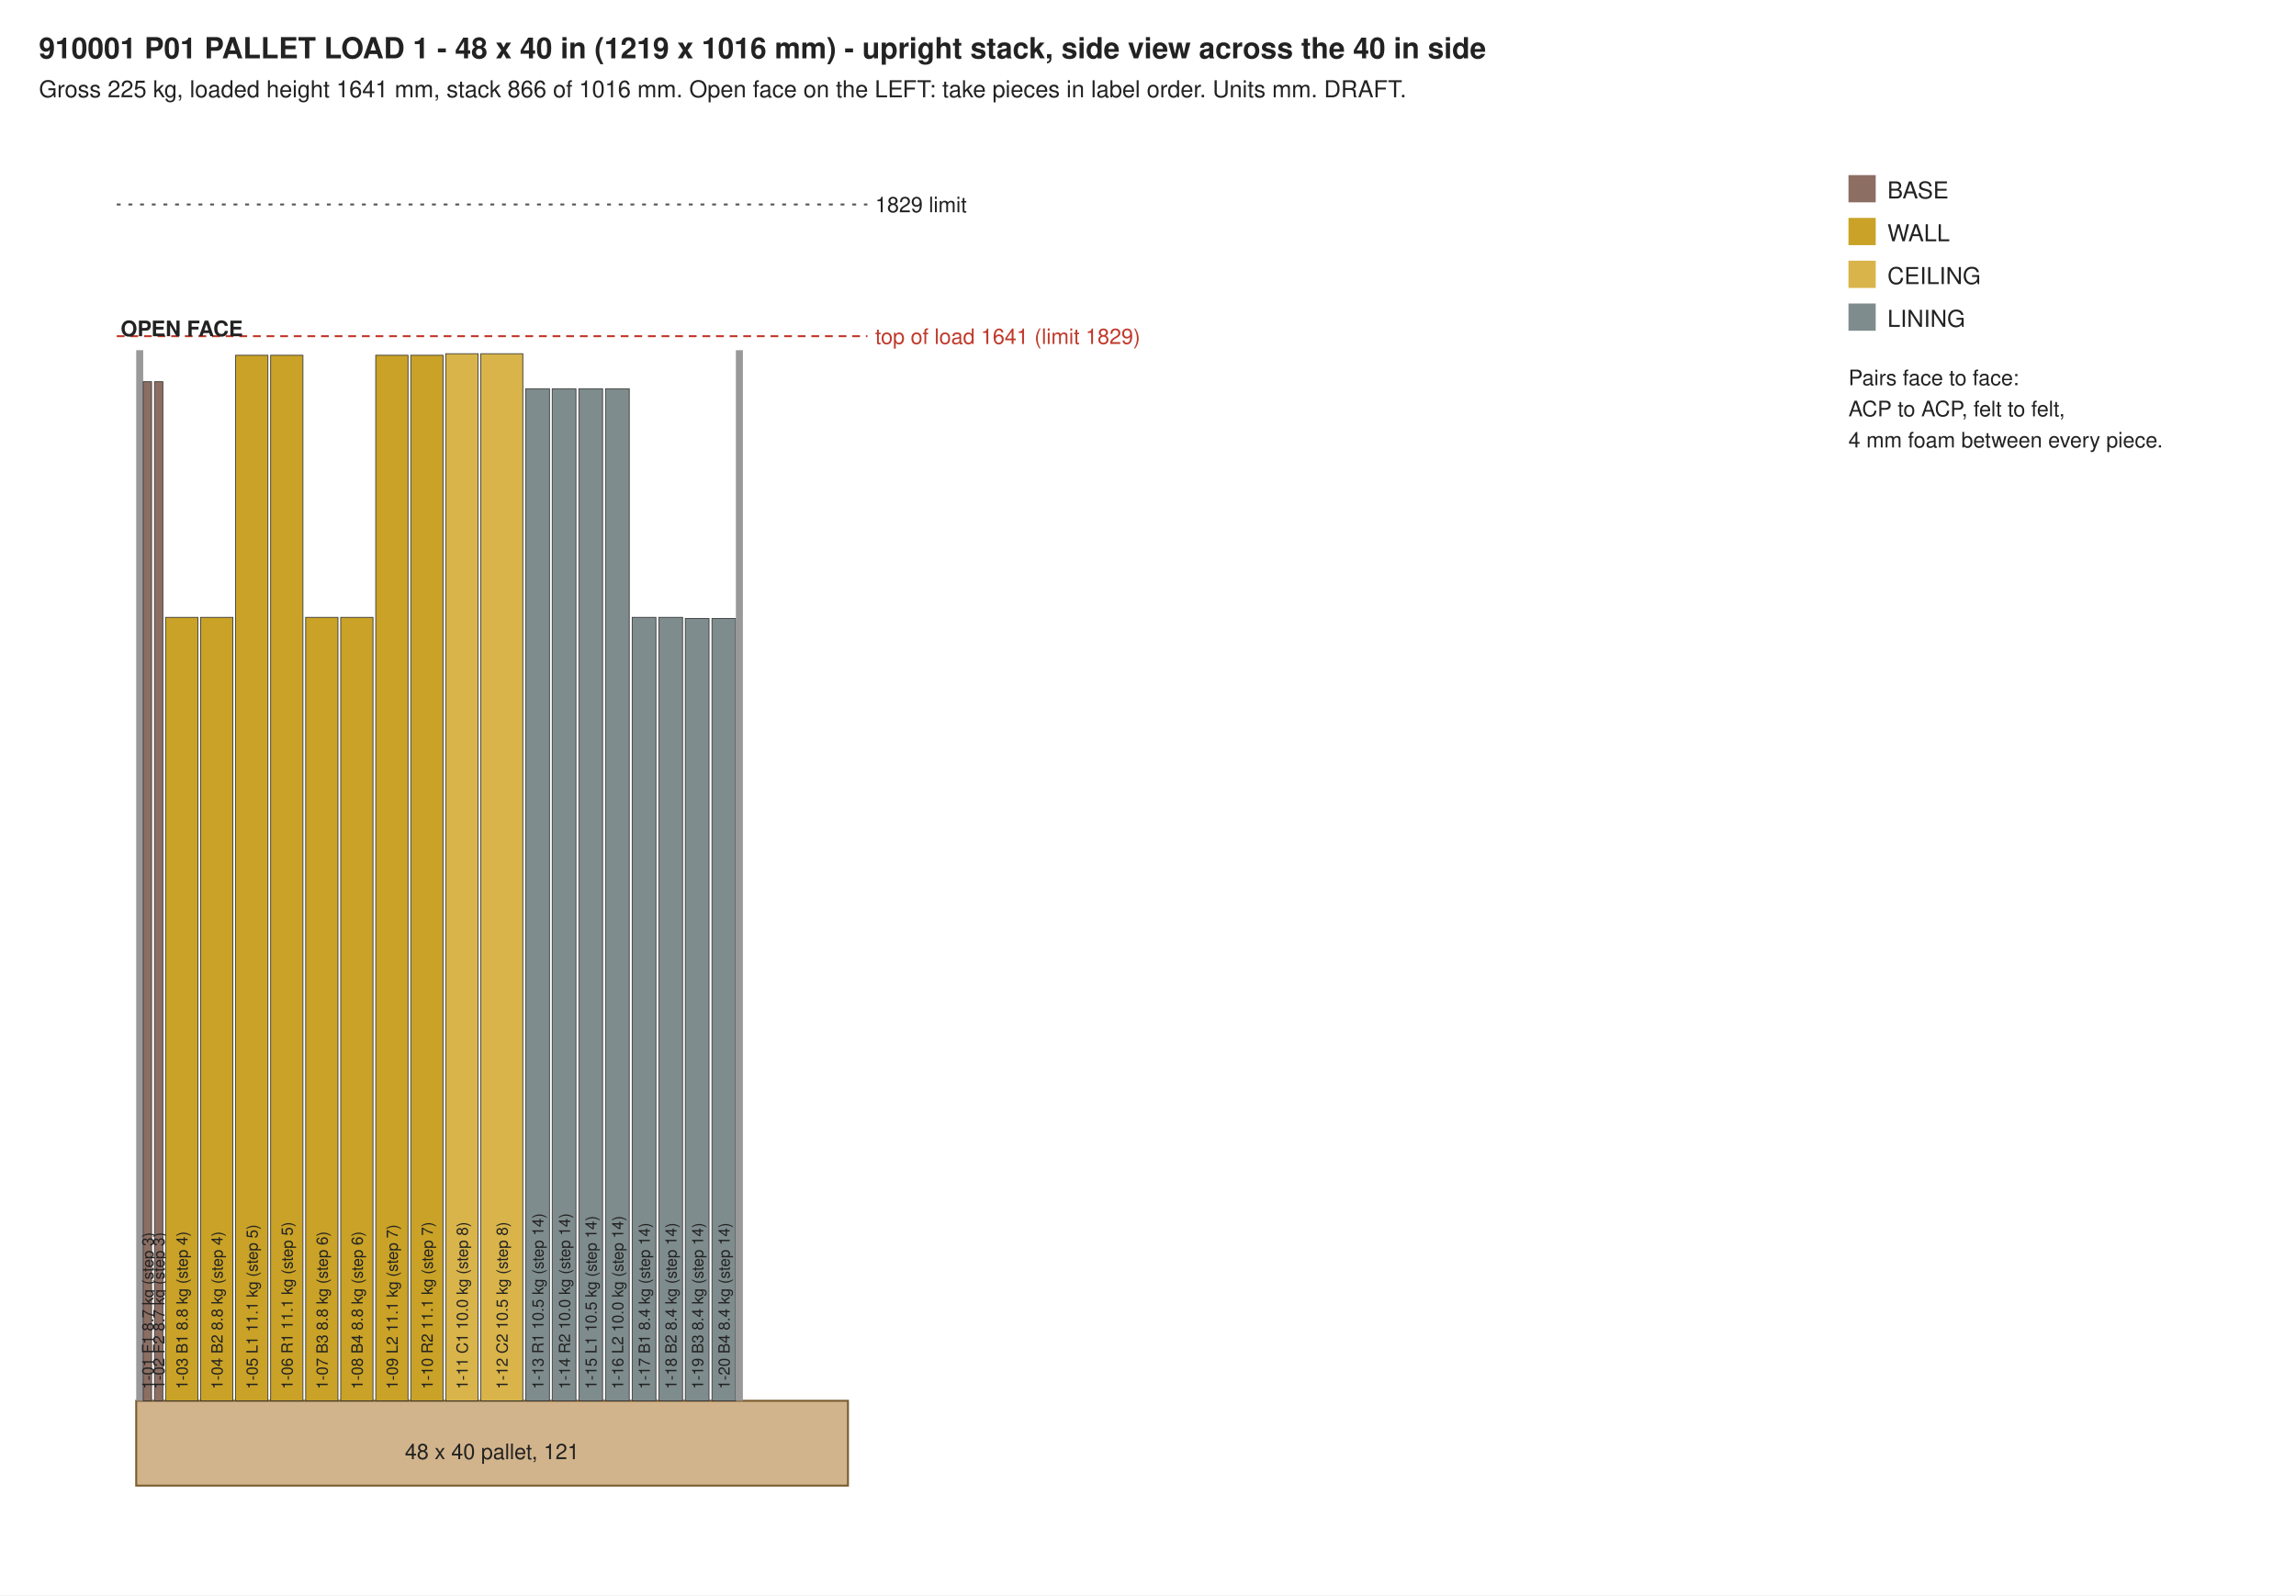
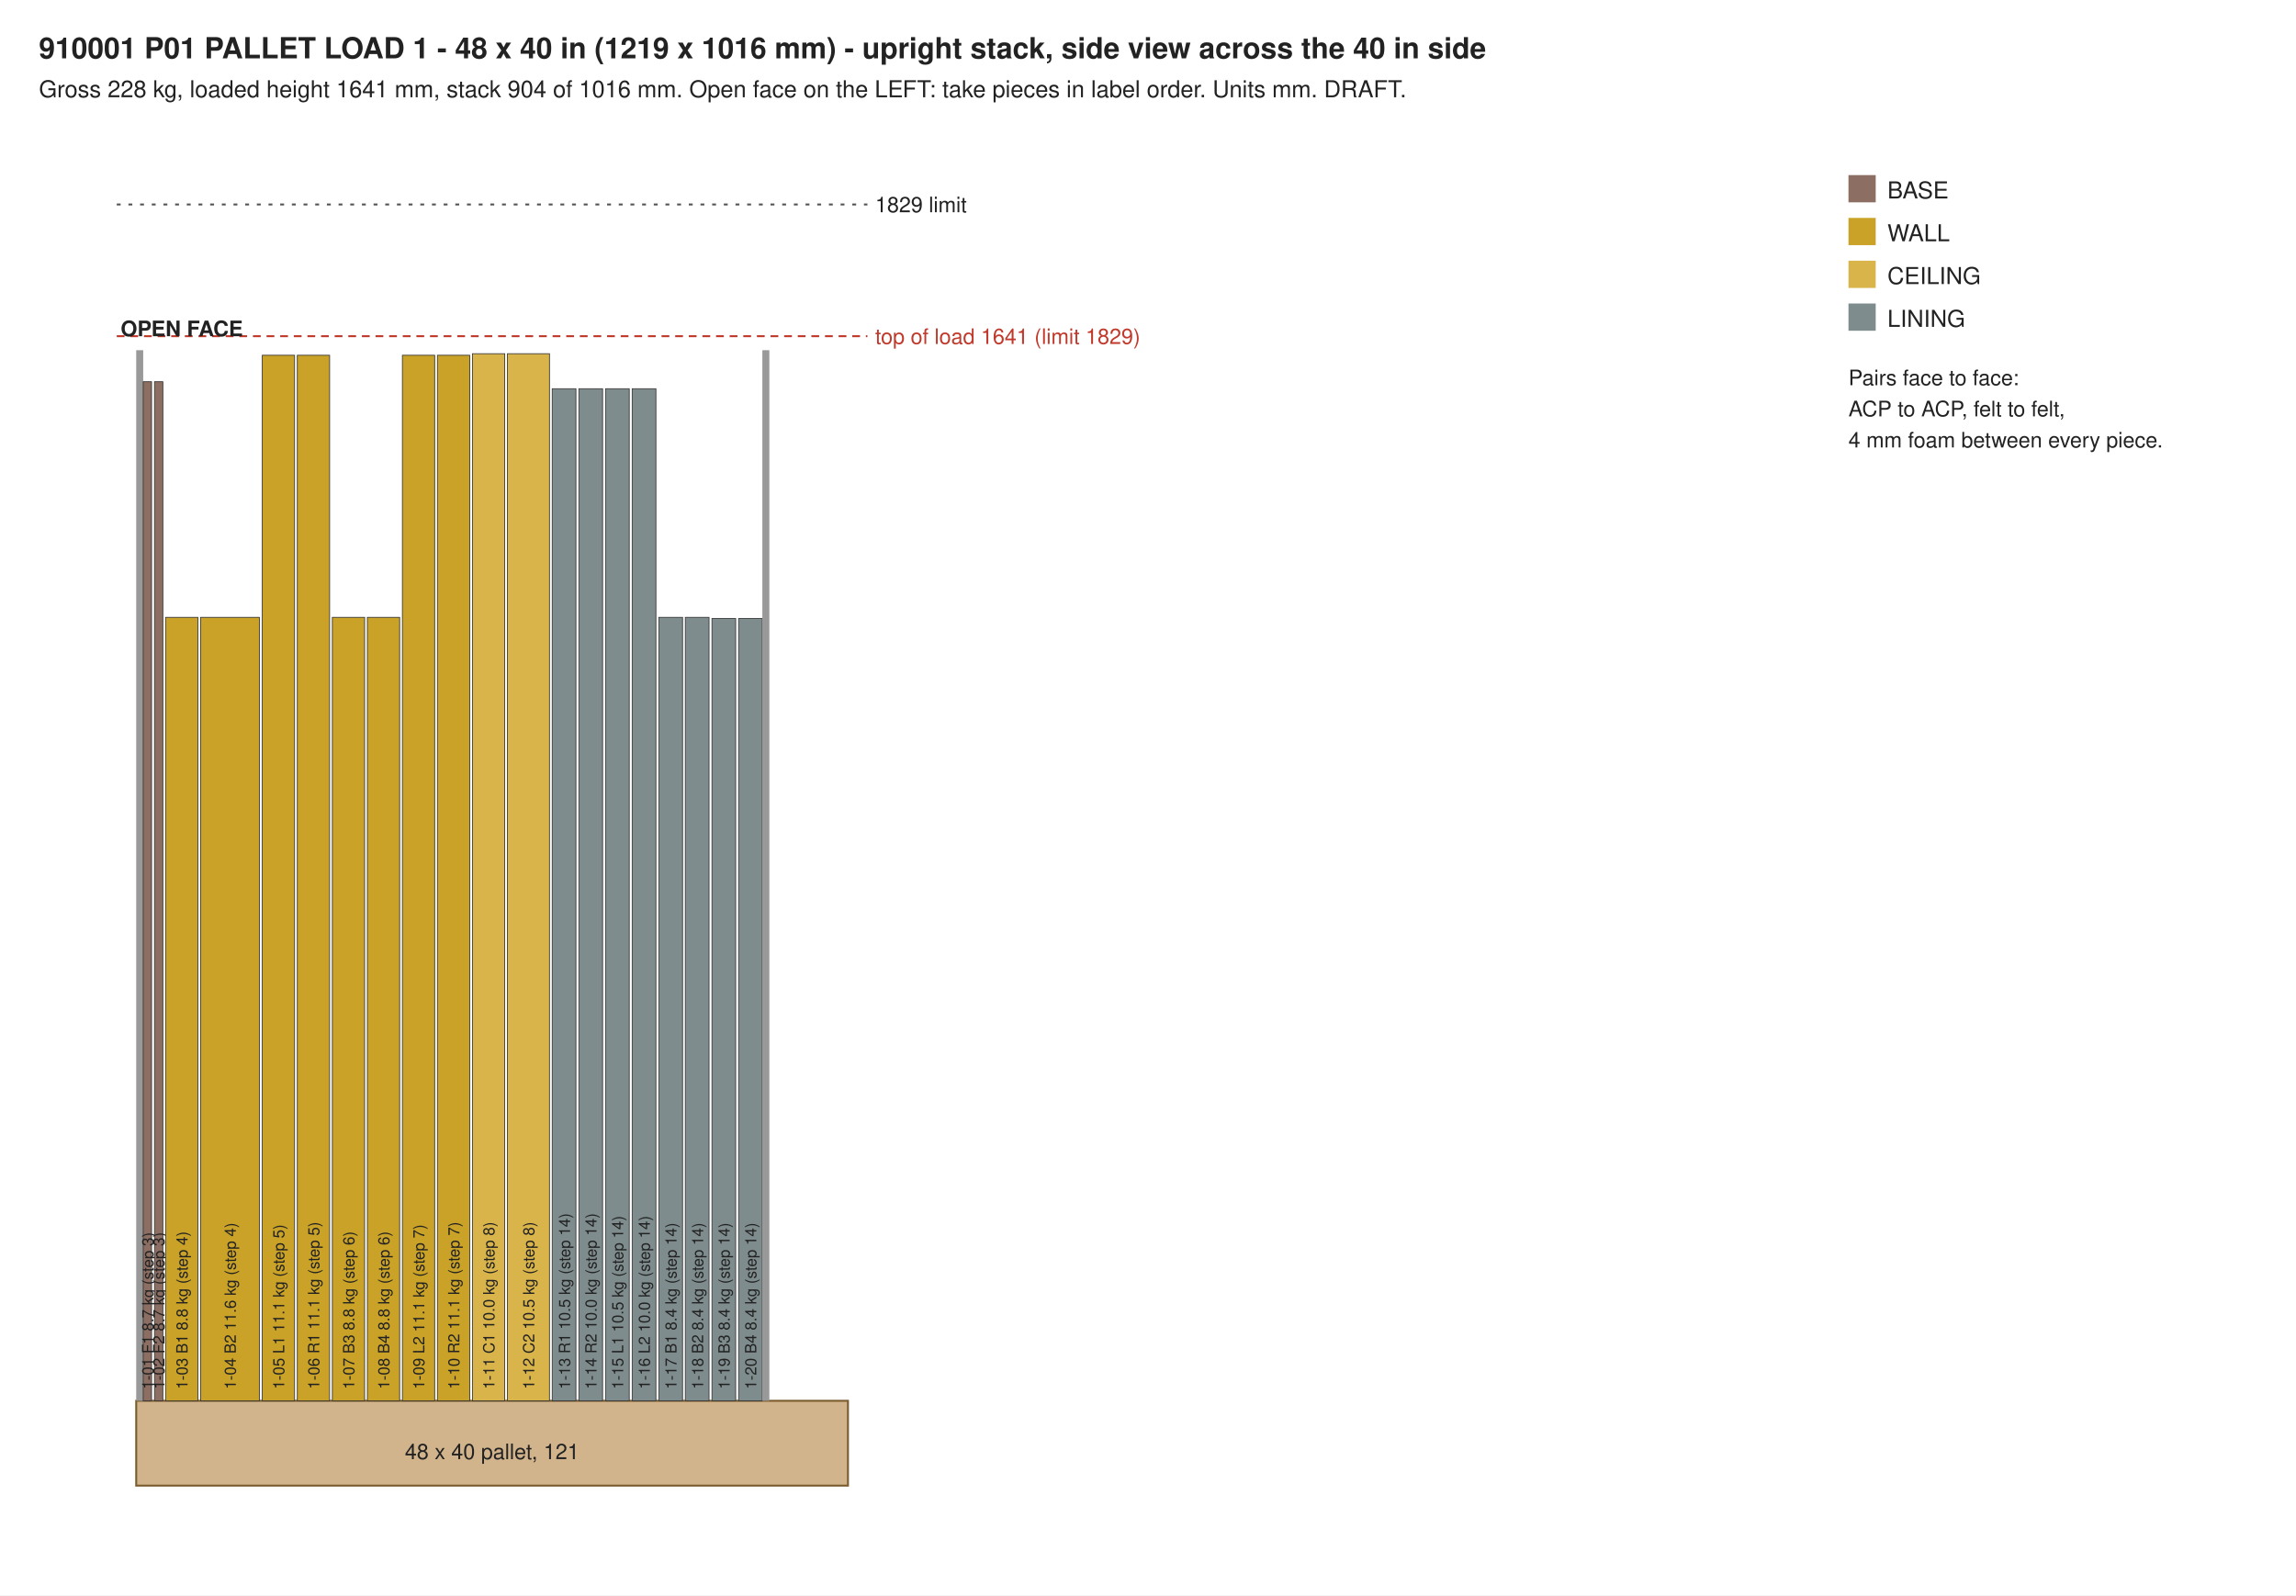
<svg xmlns="http://www.w3.org/2000/svg" width="1180" height="820" viewBox="0 0 1180 820">
  <rect width="1180" height="820" fill="#ffffff" />
  <text x="20.0" y="30.0" font-family="Helvetica, Arial, sans-serif" font-size="15" text-anchor="start" font-weight="bold" fill="#222">910001 P01  PALLET LOAD 1 - 48 x 40 in (1219 x 1016 mm) - upright stack, side view across the 40 in side</text>
-   <text x="20.0" y="50.0" font-family="Helvetica, Arial, sans-serif" font-size="12" text-anchor="start" font-weight="normal" fill="#222">Gross 225 kg, loaded height 1641 mm, stack 866 of 1016 mm. Open face on the LEFT: take pieces in label order. Units mm. DRAFT.</text>
+   <text x="20.0" y="50.0" font-family="Helvetica, Arial, sans-serif" font-size="12" text-anchor="start" font-weight="normal" fill="#222">Gross 228 kg, loaded height 1641 mm, stack 904 of 1016 mm. Open face on the LEFT: take pieces in label order. Units mm. DRAFT.</text>
  <rect x="70" y="720" width="365.8" height="43.6" fill="#d2b48c" stroke="#7a5c2e" />
  <text x="252.9" y="750.0" font-family="Helvetica, Arial, sans-serif" font-size="11" text-anchor="middle" font-weight="normal" fill="#222">48 x 40 pallet, 121</text>
  <rect x="70" y="180.0" width="3.6" height="540.0" fill="#999" />
  <rect x="73.6" y="196.2" width="4.3" height="523.8" fill="#8d6e63" stroke="#333" stroke-width="0.4" />
  <g transform="translate(78.8,714.0) rotate(-90)">
    <text x="0.0" y="0.0" font-family="Helvetica, Arial, sans-serif" font-size="8" text-anchor="start" font-weight="normal" fill="#222">1-01 F1 8.7 kg (step 3)</text>
  </g>
  <rect x="79.4" y="196.2" width="4.3" height="523.8" fill="#8d6e63" stroke="#333" stroke-width="0.4" />
  <g transform="translate(84.5,714.0) rotate(-90)">
    <text x="0.0" y="0.0" font-family="Helvetica, Arial, sans-serif" font-size="8" text-anchor="start" font-weight="normal" fill="#222">1-02 F2 8.7 kg (step 3)</text>
  </g>
  <rect x="85.1" y="317.3" width="16.6" height="402.7" fill="#c9a227" stroke="#333" stroke-width="0.4" />
  <g transform="translate(96.4,714.0) rotate(-90)">
    <text x="0.0" y="0.0" font-family="Helvetica, Arial, sans-serif" font-size="8" text-anchor="start" font-weight="normal" fill="#222">1-03 B1 8.8 kg (step 4)</text>
  </g>
-   <rect x="103.1" y="317.3" width="16.6" height="402.7" fill="#c9a227" stroke="#333" stroke-width="0.4" />
-   <g transform="translate(114.4,714.0) rotate(-90)">
-     <text x="0.0" y="0.0" font-family="Helvetica, Arial, sans-serif" font-size="8" text-anchor="start" font-weight="normal" fill="#222">1-04 B2 8.8 kg (step 4)</text>
+   <rect x="103.1" y="317.3" width="30.2" height="402.7" fill="#c9a227" stroke="#333" stroke-width="0.4" />
+   <g transform="translate(121.2,714.0) rotate(-90)">
+     <text x="0.0" y="0.0" font-family="Helvetica, Arial, sans-serif" font-size="8" text-anchor="start" font-weight="normal" fill="#222">1-04 B2 11.6 kg (step 4)</text>
  </g>
-   <rect x="121.1" y="182.6" width="16.6" height="537.4" fill="#c9a227" stroke="#333" stroke-width="0.4" />
-   <g transform="translate(132.4,714.0) rotate(-90)">
+   <rect x="134.8" y="182.6" width="16.6" height="537.4" fill="#c9a227" stroke="#333" stroke-width="0.4" />
+   <g transform="translate(146.1,714.0) rotate(-90)">
    <text x="0.0" y="0.0" font-family="Helvetica, Arial, sans-serif" font-size="8" text-anchor="start" font-weight="normal" fill="#222">1-05 L1 11.1 kg (step 5)</text>
  </g>
-   <rect x="139.1" y="182.6" width="16.6" height="537.4" fill="#c9a227" stroke="#333" stroke-width="0.4" />
-   <g transform="translate(150.4,714.0) rotate(-90)">
+   <rect x="152.8" y="182.6" width="16.6" height="537.4" fill="#c9a227" stroke="#333" stroke-width="0.4" />
+   <g transform="translate(164.1,714.0) rotate(-90)">
    <text x="0.0" y="0.0" font-family="Helvetica, Arial, sans-serif" font-size="8" text-anchor="start" font-weight="normal" fill="#222">1-06 R1 11.1 kg (step 5)</text>
  </g>
-   <rect x="157.1" y="317.3" width="16.6" height="402.7" fill="#c9a227" stroke="#333" stroke-width="0.4" />
-   <g transform="translate(168.4,714.0) rotate(-90)">
+   <rect x="170.8" y="317.3" width="16.6" height="402.7" fill="#c9a227" stroke="#333" stroke-width="0.4" />
+   <g transform="translate(182.1,714.0) rotate(-90)">
    <text x="0.0" y="0.0" font-family="Helvetica, Arial, sans-serif" font-size="8" text-anchor="start" font-weight="normal" fill="#222">1-07 B3 8.8 kg (step 6)</text>
  </g>
-   <rect x="175.1" y="317.3" width="16.6" height="402.7" fill="#c9a227" stroke="#333" stroke-width="0.4" />
-   <g transform="translate(186.4,714.0) rotate(-90)">
+   <rect x="188.8" y="317.3" width="16.6" height="402.7" fill="#c9a227" stroke="#333" stroke-width="0.4" />
+   <g transform="translate(200.1,714.0) rotate(-90)">
    <text x="0.0" y="0.0" font-family="Helvetica, Arial, sans-serif" font-size="8" text-anchor="start" font-weight="normal" fill="#222">1-08 B4 8.8 kg (step 6)</text>
  </g>
-   <rect x="193.1" y="182.6" width="16.6" height="537.4" fill="#c9a227" stroke="#333" stroke-width="0.4" />
-   <g transform="translate(204.4,714.0) rotate(-90)">
+   <rect x="206.8" y="182.6" width="16.6" height="537.4" fill="#c9a227" stroke="#333" stroke-width="0.4" />
+   <g transform="translate(218.1,714.0) rotate(-90)">
    <text x="0.0" y="0.0" font-family="Helvetica, Arial, sans-serif" font-size="8" text-anchor="start" font-weight="normal" fill="#222">1-09 L2 11.1 kg (step 7)</text>
  </g>
-   <rect x="211.1" y="182.6" width="16.6" height="537.4" fill="#c9a227" stroke="#333" stroke-width="0.4" />
-   <g transform="translate(222.4,714.0) rotate(-90)">
+   <rect x="224.8" y="182.6" width="16.6" height="537.4" fill="#c9a227" stroke="#333" stroke-width="0.4" />
+   <g transform="translate(236.1,714.0) rotate(-90)">
    <text x="0.0" y="0.0" font-family="Helvetica, Arial, sans-serif" font-size="8" text-anchor="start" font-weight="normal" fill="#222">1-10 R2 11.1 kg (step 7)</text>
  </g>
-   <rect x="229.1" y="181.8" width="16.6" height="538.2" fill="#d9b44a" stroke="#333" stroke-width="0.4" />
-   <g transform="translate(240.4,714.0) rotate(-90)">
+   <rect x="242.8" y="181.8" width="16.6" height="538.2" fill="#d9b44a" stroke="#333" stroke-width="0.4" />
+   <g transform="translate(254.1,714.0) rotate(-90)">
    <text x="0.0" y="0.0" font-family="Helvetica, Arial, sans-serif" font-size="8" text-anchor="start" font-weight="normal" fill="#222">1-11 C1 10.0 kg (step 8)</text>
  </g>
-   <rect x="247.1" y="181.8" width="21.6" height="538.2" fill="#d9b44a" stroke="#333" stroke-width="0.4" />
-   <g transform="translate(260.9,714.0) rotate(-90)">
+   <rect x="260.8" y="181.8" width="21.6" height="538.2" fill="#d9b44a" stroke="#333" stroke-width="0.4" />
+   <g transform="translate(274.6,714.0) rotate(-90)">
    <text x="0.0" y="0.0" font-family="Helvetica, Arial, sans-serif" font-size="8" text-anchor="start" font-weight="normal" fill="#222">1-12 C2 10.5 kg (step 8)</text>
-   </g>
-   <rect x="270.2" y="199.8" width="12.2" height="520.2" fill="#7f8c8d" stroke="#333" stroke-width="0.4" />
-   <g transform="translate(279.3,714.0) rotate(-90)">
-     <text x="0.0" y="0.0" font-family="Helvetica, Arial, sans-serif" font-size="8" text-anchor="start" font-weight="normal" fill="#222">1-13 R1 10.5 kg (step 14)</text>
  </g>
  <rect x="283.8" y="199.8" width="12.2" height="520.2" fill="#7f8c8d" stroke="#333" stroke-width="0.4" />
  <g transform="translate(293.0,714.0) rotate(-90)">
-     <text x="0.0" y="0.0" font-family="Helvetica, Arial, sans-serif" font-size="8" text-anchor="start" font-weight="normal" fill="#222">1-14 R2 10.0 kg (step 14)</text>
+     <text x="0.0" y="0.0" font-family="Helvetica, Arial, sans-serif" font-size="8" text-anchor="start" font-weight="normal" fill="#222">1-13 R1 10.5 kg (step 14)</text>
  </g>
  <rect x="297.5" y="199.8" width="12.2" height="520.2" fill="#7f8c8d" stroke="#333" stroke-width="0.4" />
  <g transform="translate(306.6,714.0) rotate(-90)">
-     <text x="0.0" y="0.0" font-family="Helvetica, Arial, sans-serif" font-size="8" text-anchor="start" font-weight="normal" fill="#222">1-15 L1 10.5 kg (step 14)</text>
+     <text x="0.0" y="0.0" font-family="Helvetica, Arial, sans-serif" font-size="8" text-anchor="start" font-weight="normal" fill="#222">1-14 R2 10.0 kg (step 14)</text>
  </g>
  <rect x="311.2" y="199.8" width="12.2" height="520.2" fill="#7f8c8d" stroke="#333" stroke-width="0.4" />
  <g transform="translate(320.3,714.0) rotate(-90)">
+     <text x="0.0" y="0.0" font-family="Helvetica, Arial, sans-serif" font-size="8" text-anchor="start" font-weight="normal" fill="#222">1-15 L1 10.5 kg (step 14)</text>
+   </g>
+   <rect x="324.9" y="199.8" width="12.2" height="520.2" fill="#7f8c8d" stroke="#333" stroke-width="0.4" />
+   <g transform="translate(334.0,714.0) rotate(-90)">
    <text x="0.0" y="0.0" font-family="Helvetica, Arial, sans-serif" font-size="8" text-anchor="start" font-weight="normal" fill="#222">1-16 L2 10.0 kg (step 14)</text>
-   </g>
-   <rect x="324.9" y="317.3" width="12.2" height="402.7" fill="#7f8c8d" stroke="#333" stroke-width="0.4" />
-   <g transform="translate(334.0,714.0) rotate(-90)">
-     <text x="0.0" y="0.0" font-family="Helvetica, Arial, sans-serif" font-size="8" text-anchor="start" font-weight="normal" fill="#222">1-17 B1 8.4 kg (step 14)</text>
  </g>
  <rect x="338.6" y="317.3" width="12.2" height="402.7" fill="#7f8c8d" stroke="#333" stroke-width="0.4" />
  <g transform="translate(347.7,714.0) rotate(-90)">
+     <text x="0.0" y="0.0" font-family="Helvetica, Arial, sans-serif" font-size="8" text-anchor="start" font-weight="normal" fill="#222">1-17 B1 8.4 kg (step 14)</text>
+   </g>
+   <rect x="352.2" y="317.3" width="12.2" height="402.7" fill="#7f8c8d" stroke="#333" stroke-width="0.4" />
+   <g transform="translate(361.4,714.0) rotate(-90)">
    <text x="0.0" y="0.0" font-family="Helvetica, Arial, sans-serif" font-size="8" text-anchor="start" font-weight="normal" fill="#222">1-18 B2 8.4 kg (step 14)</text>
-   </g>
-   <rect x="352.2" y="317.9" width="12.2" height="402.1" fill="#7f8c8d" stroke="#333" stroke-width="0.4" />
-   <g transform="translate(361.4,714.0) rotate(-90)">
-     <text x="0.0" y="0.0" font-family="Helvetica, Arial, sans-serif" font-size="8" text-anchor="start" font-weight="normal" fill="#222">1-19 B3 8.4 kg (step 14)</text>
  </g>
  <rect x="365.9" y="317.9" width="12.2" height="402.1" fill="#7f8c8d" stroke="#333" stroke-width="0.4" />
  <g transform="translate(375.0,714.0) rotate(-90)">
+     <text x="0.0" y="0.0" font-family="Helvetica, Arial, sans-serif" font-size="8" text-anchor="start" font-weight="normal" fill="#222">1-19 B3 8.4 kg (step 14)</text>
+   </g>
+   <rect x="379.6" y="317.9" width="12.2" height="402.1" fill="#7f8c8d" stroke="#333" stroke-width="0.4" />
+   <g transform="translate(388.7,714.0) rotate(-90)">
    <text x="0.0" y="0.0" font-family="Helvetica, Arial, sans-serif" font-size="8" text-anchor="start" font-weight="normal" fill="#222">1-20 B4 8.4 kg (step 14)</text>
  </g>
-   <rect x="378.2" y="180.0" width="3.6" height="540.0" fill="#999" />
+   <rect x="391.8" y="180.0" width="3.6" height="540.0" fill="#999" />
  <line x1="60" y1="172.8" x2="445.8" y2="172.8" stroke="#c0392b" stroke-dasharray="4 3" />
  <text x="449.8" y="176.8" font-family="Helvetica, Arial, sans-serif" font-size="11" text-anchor="start" font-weight="normal" fill="#c0392b">top of load 1641 (limit 1829)</text>
  <line x1="60" y1="105.1" x2="445.8" y2="105.1" stroke="#555" stroke-dasharray="2 4" />
  <text x="449.8" y="109.1" font-family="Helvetica, Arial, sans-serif" font-size="11" text-anchor="start" font-weight="normal" fill="#222">1829 limit</text>
  <text x="62.0" y="172.8" font-family="Helvetica, Arial, sans-serif" font-size="11" text-anchor="start" font-weight="bold" fill="#222">OPEN FACE</text>
  <rect x="950" y="90" width="14" height="14" fill="#8d6e63" />
  <text x="970.0" y="102.0" font-family="Helvetica, Arial, sans-serif" font-size="12" text-anchor="start" font-weight="normal" fill="#222">BASE</text>
  <rect x="950" y="112" width="14" height="14" fill="#c9a227" />
  <text x="970.0" y="124.0" font-family="Helvetica, Arial, sans-serif" font-size="12" text-anchor="start" font-weight="normal" fill="#222">WALL</text>
  <rect x="950" y="134" width="14" height="14" fill="#d9b44a" />
  <text x="970.0" y="146.0" font-family="Helvetica, Arial, sans-serif" font-size="12" text-anchor="start" font-weight="normal" fill="#222">CEILING</text>
  <rect x="950" y="156" width="14" height="14" fill="#7f8c8d" />
  <text x="970.0" y="168.0" font-family="Helvetica, Arial, sans-serif" font-size="12" text-anchor="start" font-weight="normal" fill="#222">LINING</text>
  <text x="950.0" y="198.0" font-family="Helvetica, Arial, sans-serif" font-size="11" text-anchor="start" font-weight="normal" fill="#222">Pairs face to face:</text>
  <text x="950.0" y="214.0" font-family="Helvetica, Arial, sans-serif" font-size="11" text-anchor="start" font-weight="normal" fill="#222">ACP to ACP, felt to felt,</text>
  <text x="950.0" y="230.0" font-family="Helvetica, Arial, sans-serif" font-size="11" text-anchor="start" font-weight="normal" fill="#222">4 mm foam between every piece.</text>
</svg>
